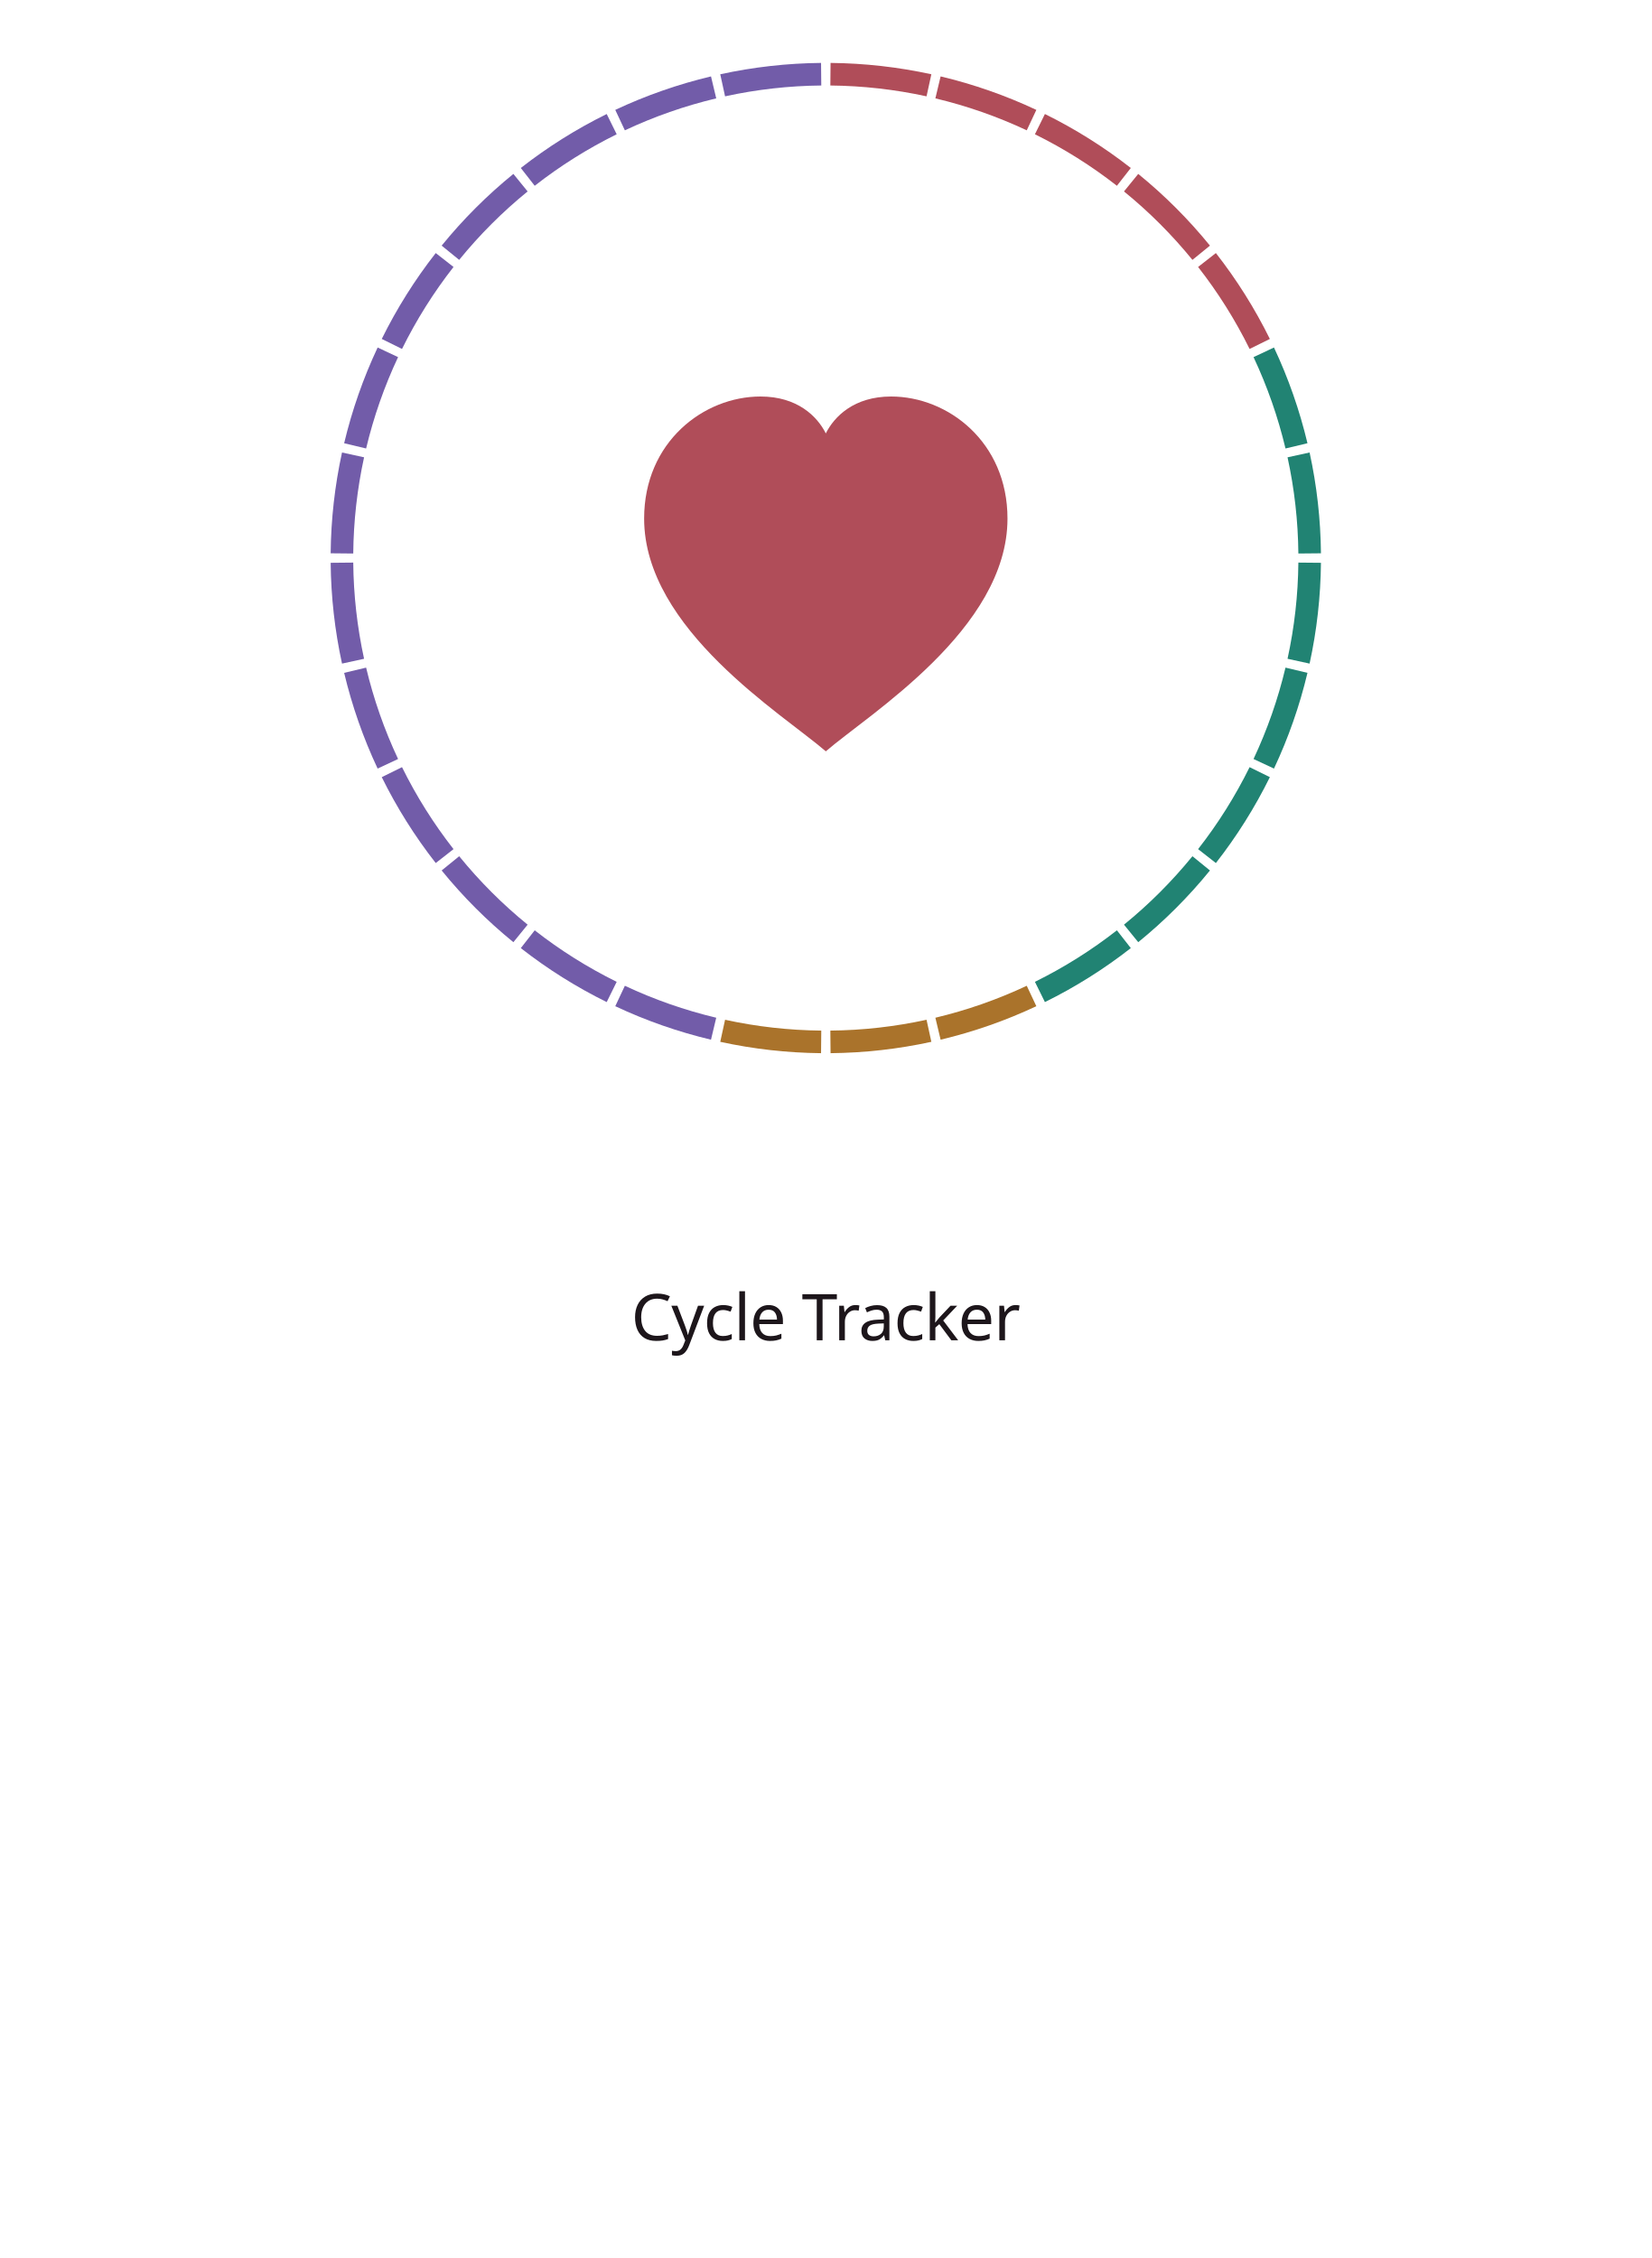
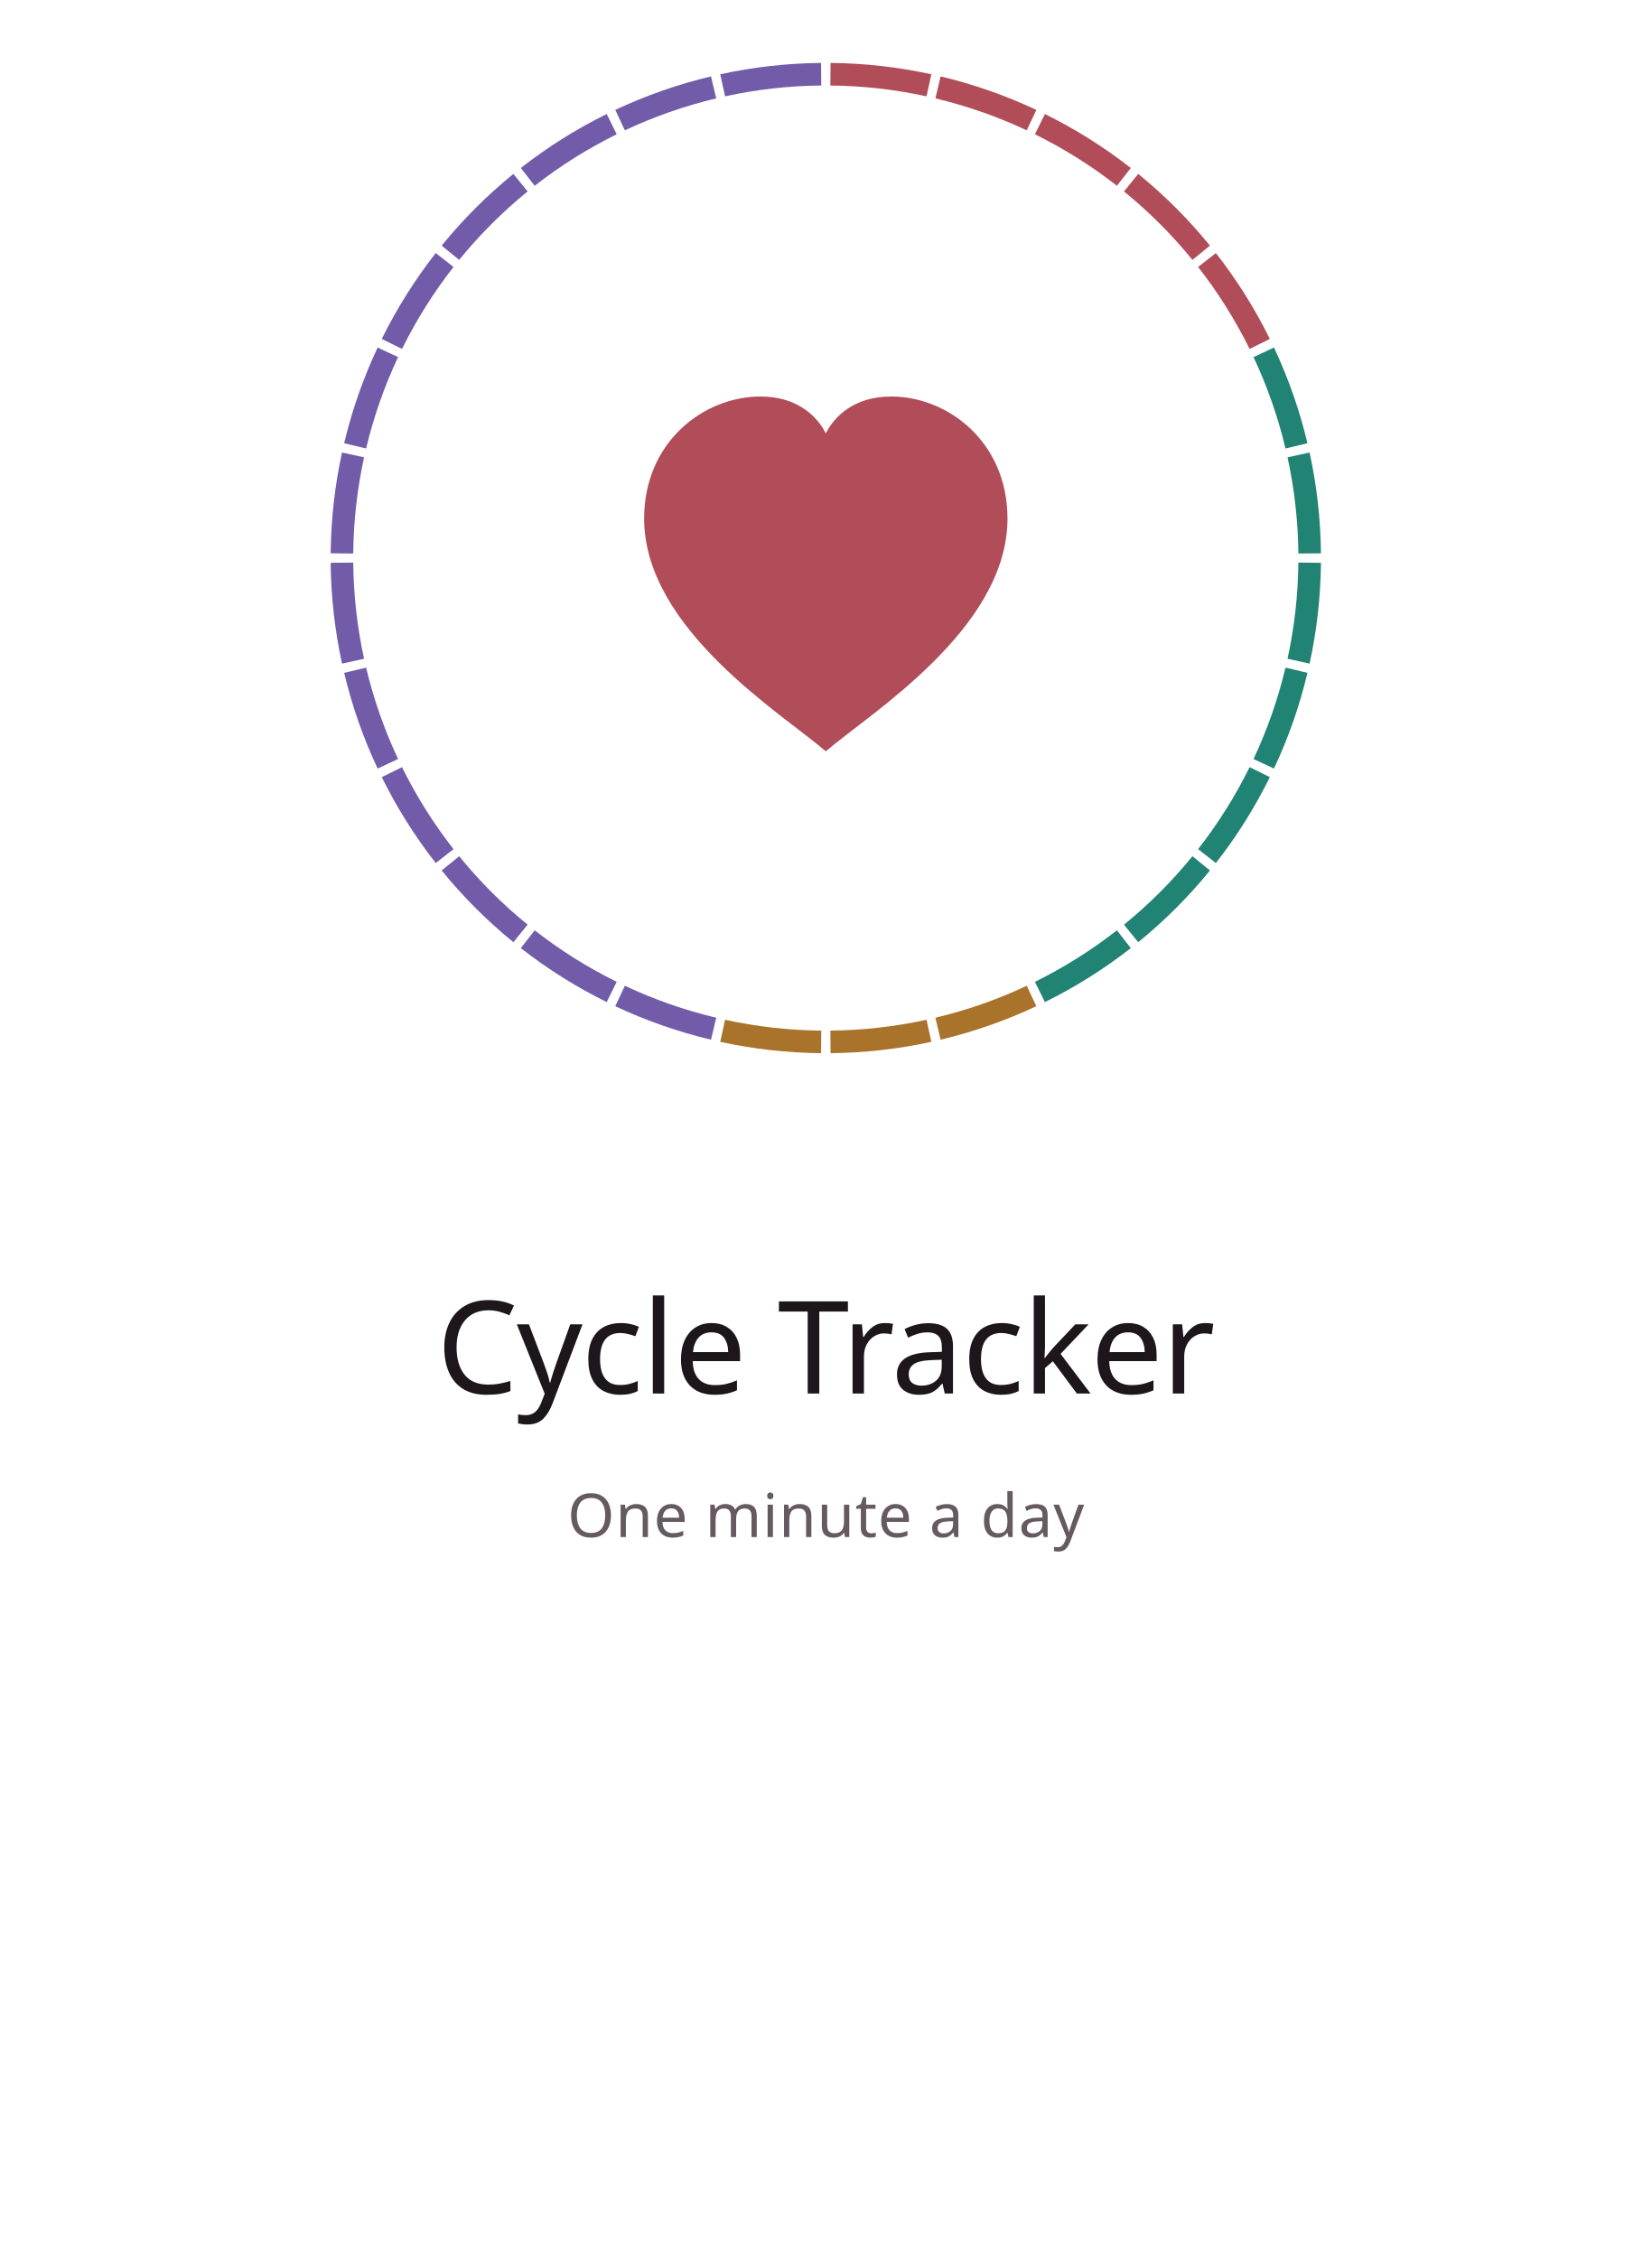
<svg xmlns="http://www.w3.org/2000/svg" viewBox="0 0 1024 1400" width="1024" height="1400">
  <g transform="translate(512 346)" fill="none" stroke-width="14">
    <path d="M 2.88 -299.99 A 300 300 0 0 1 63.95 -293.11" stroke="#B04D59" />
    <path d="M 69.56 -291.82 A 300 300 0 0 1 127.56 -271.53" stroke="#B04D59" />
    <path d="M 132.75 -269.03 A 300 300 0 0 1 184.79 -236.33" stroke="#B04D59" />
    <path d="M 189.29 -232.74 A 300 300 0 0 1 232.74 -189.29" stroke="#B04D59" />
    <path d="M 236.33 -184.79 A 300 300 0 0 1 269.03 -132.75" stroke="#B04D59" />
    <path d="M 271.53 -127.56 A 300 300 0 0 1 291.82 -69.56" stroke="#218373" />
    <path d="M 293.11 -63.95 A 300 300 0 0 1 299.99 -2.88" stroke="#218373" />
    <path d="M 299.99 2.88 A 300 300 0 0 1 293.11 63.95" stroke="#218373" />
    <path d="M 291.82 69.56 A 300 300 0 0 1 271.53 127.56" stroke="#218373" />
    <path d="M 269.03 132.75 A 300 300 0 0 1 236.33 184.79" stroke="#218373" />
    <path d="M 232.74 189.29 A 300 300 0 0 1 189.29 232.74" stroke="#218373" />
    <path d="M 184.79 236.33 A 300 300 0 0 1 132.75 269.03" stroke="#218373" />
    <path d="M 127.56 271.53 A 300 300 0 0 1 69.56 291.82" stroke="#AA732B" />
    <path d="M 63.95 293.11 A 300 300 0 0 1 2.88 299.99" stroke="#AA732B" />
    <path d="M -2.88 299.99 A 300 300 0 0 1 -63.95 293.11" stroke="#AA732B" />
    <path d="M -69.56 291.82 A 300 300 0 0 1 -127.56 271.53" stroke="#725CA9" />
    <path d="M -132.75 269.03 A 300 300 0 0 1 -184.79 236.33" stroke="#725CA9" />
    <path d="M -189.29 232.74 A 300 300 0 0 1 -232.74 189.29" stroke="#725CA9" />
    <path d="M -236.33 184.79 A 300 300 0 0 1 -269.03 132.75" stroke="#725CA9" />
    <path d="M -271.53 127.56 A 300 300 0 0 1 -291.82 69.56" stroke="#725CA9" />
    <path d="M -293.11 63.95 A 300 300 0 0 1 -299.99 2.88" stroke="#725CA9" />
    <path d="M -299.99 -2.88 A 300 300 0 0 1 -293.11 -63.95" stroke="#725CA9" />
    <path d="M -291.82 -69.56 A 300 300 0 0 1 -271.53 -127.56" stroke="#725CA9" />
    <path d="M -269.03 -132.75 A 300 300 0 0 1 -236.33 -184.79" stroke="#725CA9" />
    <path d="M -232.74 -189.29 A 300 300 0 0 1 -189.29 -232.74" stroke="#725CA9" />
    <path d="M -184.79 -236.33 A 300 300 0 0 1 -132.75 -269.03" stroke="#725CA9" />
    <path d="M -127.56 -271.53 A 300 300 0 0 1 -69.56 -291.82" stroke="#725CA9" />
    <path d="M -63.95 -293.11 A 300 300 0 0 1 -2.88 -299.99" stroke="#725CA9" />
  </g>
  <g transform="translate(512 362) scale(0.88)">
    <path d="M 0 118 C -30 92 -128 32 -128 -46 C -128 -100 -86 -132 -46 -132 C -20 -132 -6 -118 0 -106 C 6 -118 20 -132 46 -132 C 86 -132 128 -100 128 -46 C 128 32 30 92 0 118 Z" fill="#B04D59" />
  </g>
-   <text x="512" y="831" text-anchor="middle" font-family="Manrope" font-weight="300" font-size="40" letter-spacing="-0.4" fill="#1D161B">Cycle Tracker</text>
+   <text x="512" y="864" text-anchor="middle" font-family="Manrope" font-weight="300" font-size="80" letter-spacing="-0.8" fill="#1D161B">Cycle Tracker</text>
+   <text x="512" y="953" text-anchor="middle" font-family="Manrope" font-weight="400" font-size="37.5" letter-spacing="0.5" fill="#665A61">One minute a day</text>
</svg>
